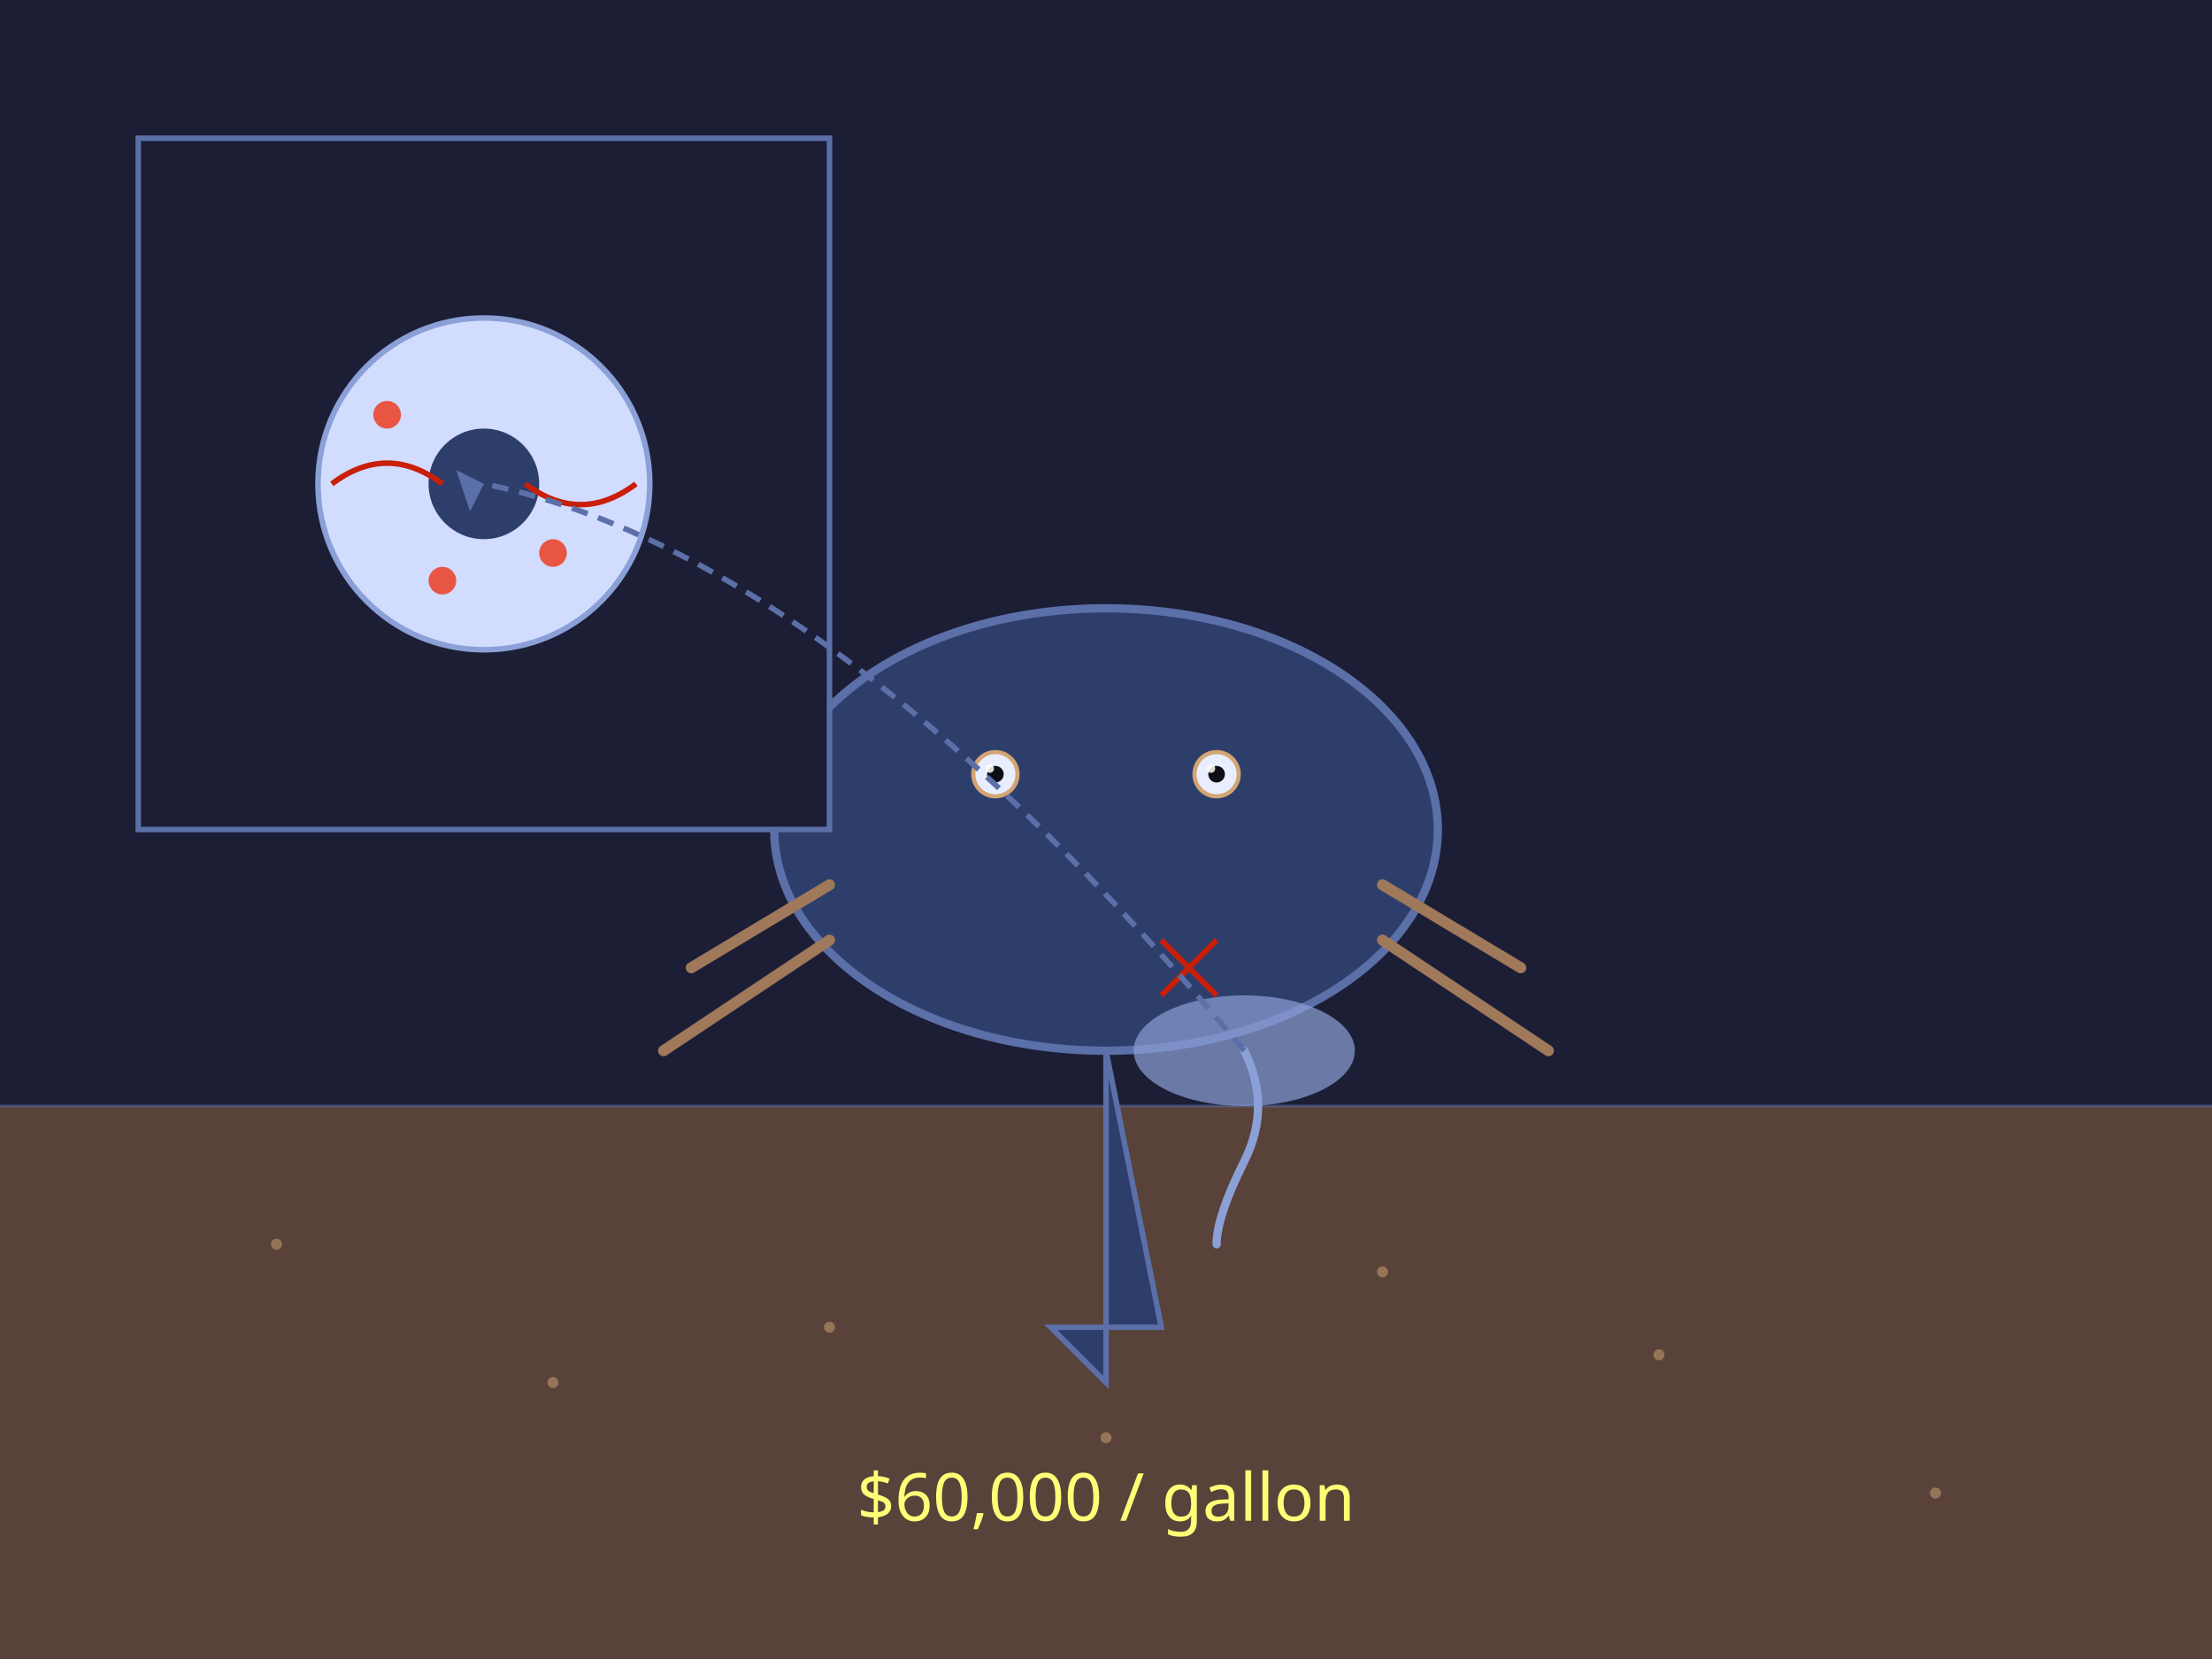
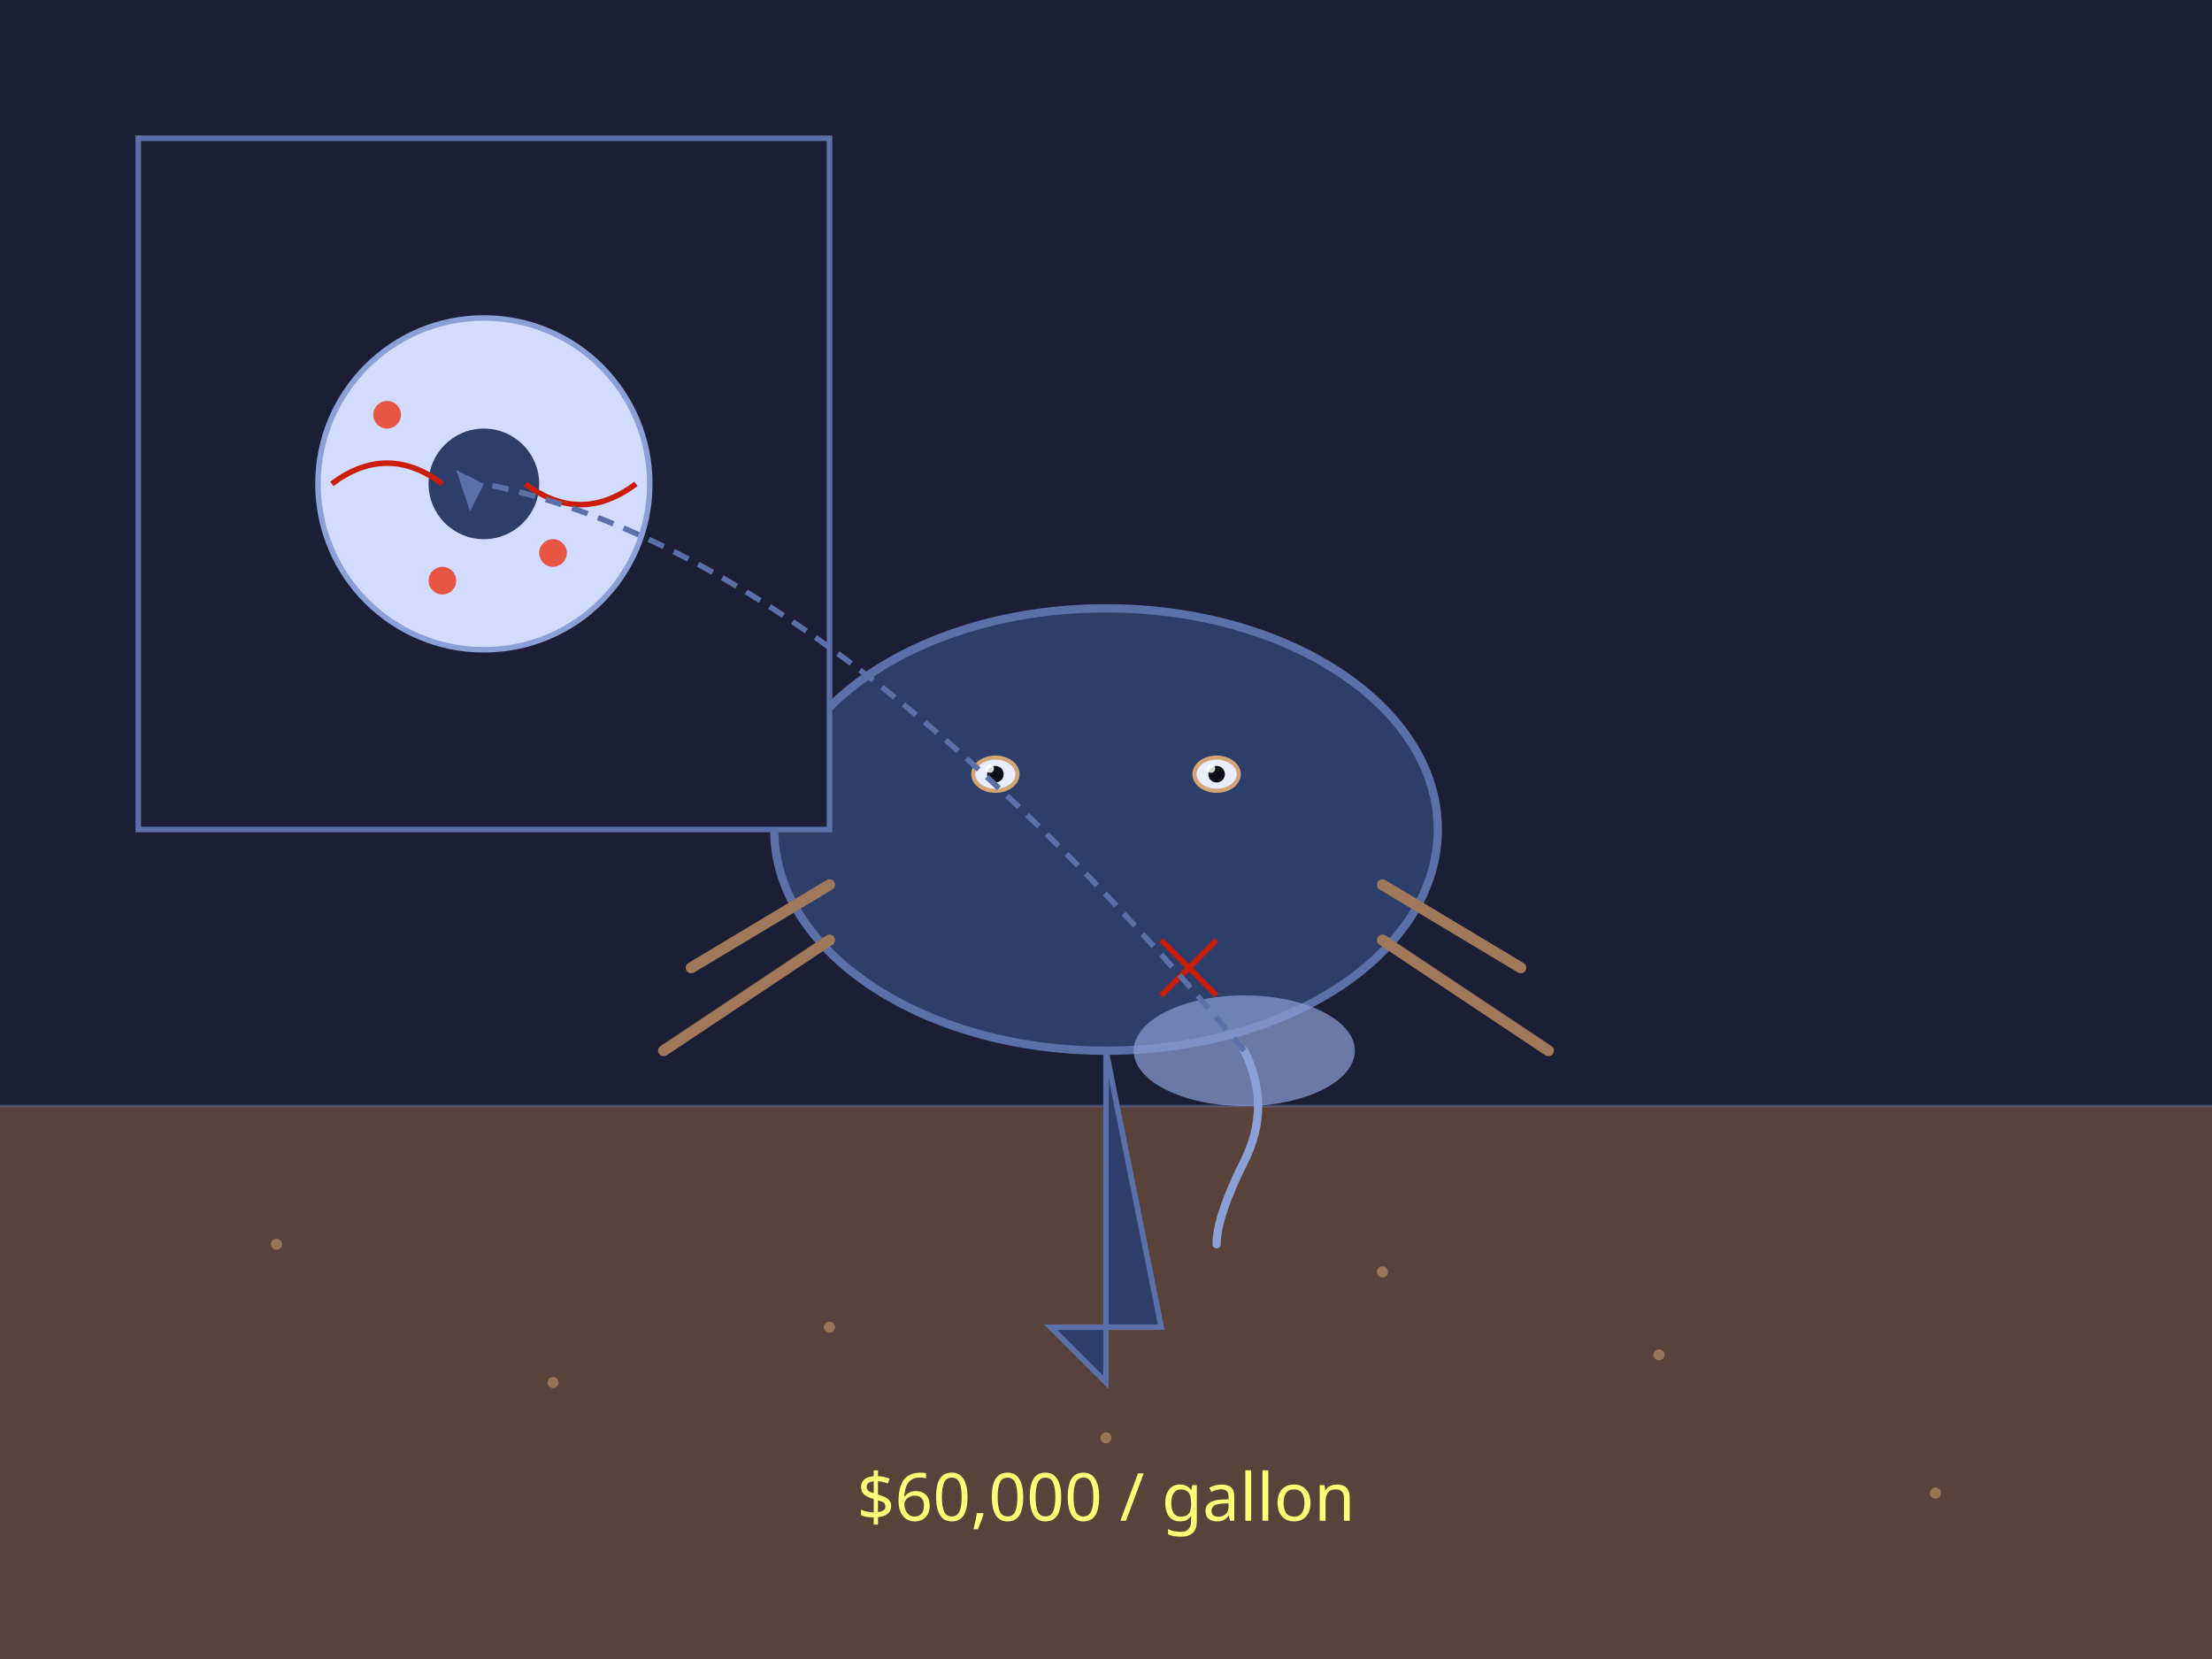
<svg xmlns="http://www.w3.org/2000/svg" viewBox="0 0 800 600" width="800" height="600">
  <defs>
    
  </defs>
  <g id="bg" data-label="ocean shelf background">
    <rect x="0" y="0" width="800" height="600" fill="#1C1E35" />
    <rect x="0" y="400" width="800" height="200" fill="#2D3E6B" />
  </g>
  <g id="context" data-label="sandy bottom and horizon">
    <rect x="0" y="400" width="800" height="200" fill="#6B4423" opacity="0.7" />
    <circle cx="100" cy="450" r="2" fill="#D4A574" opacity="0.5" />
    <circle cx="200" cy="500" r="2" fill="#D4A574" opacity="0.5" />
    <circle cx="300" cy="480" r="2" fill="#D4A574" opacity="0.5" />
    <circle cx="400" cy="520" r="2" fill="#D4A574" opacity="0.5" />
    <circle cx="500" cy="460" r="2" fill="#D4A574" opacity="0.5" />
    <circle cx="600" cy="490" r="2" fill="#D4A574" opacity="0.5" />
    <circle cx="700" cy="540" r="2" fill="#D4A574" opacity="0.5" />
    <line x1="0" y1="400" x2="800" y2="400" stroke="#5B6FA8" stroke-width="1" opacity="0.5" />
  </g>
  <g id="subject" data-label="horseshoe crab">
    <ellipse cx="400" cy="300" rx="120" ry="80" fill="#2D3E6B" stroke="#5B6FA8" stroke-width="3" />
    <path d="M400,380 L400,500 L380,480 L420,480 Z" fill="#2D3E6B" stroke="#5B6FA8" stroke-width="2" />
    <path d="M300,320 L250,350" stroke="#A0785A" stroke-width="4" stroke-linecap="round" />
    <path d="M300,340 L240,380" stroke="#A0785A" stroke-width="4" stroke-linecap="round" />
    <path d="M500,320 L550,350" stroke="#A0785A" stroke-width="4" stroke-linecap="round" />
    <path d="M500,340 L560,380" stroke="#A0785A" stroke-width="4" stroke-linecap="round" />
-     <circle cx="360" cy="280" r="8" fill="#E8EEFF" stroke="#D4A574" stroke-width="1.5" />
-     <circle cx="360" cy="280" r="3" fill="#0D0D16" />
-     <circle cx="358" cy="278" r="1.5" fill="#FBFFF6" opacity="0.85" />
-     <circle cx="440" cy="280" r="8" fill="#E8EEFF" stroke="#D4A574" stroke-width="1.5" />
-     <circle cx="440" cy="280" r="3" fill="#0D0D16" />
-     <circle cx="438" cy="278" r="1.5" fill="#FBFFF6" opacity="0.85" />
+     <g id="eye-left">
+       <ellipse cx="360" cy="280" rx="8" ry="6" fill="#E8EEFF" stroke="#D4A574" stroke-width="1.5" />
+       <circle cx="360" cy="280" r="3" fill="#0D0D16" />
+       <circle cx="358" cy="278" r="1.5" fill="#FBFFF6" opacity="0.85" />
+     </g>
+     <g id="eye-right">
+       <ellipse cx="440" cy="280" rx="8" ry="6" fill="#E8EEFF" stroke="#D4A574" stroke-width="1.5" />
+       <circle cx="440" cy="280" r="3" fill="#0D0D16" />
+       <circle cx="438" cy="278" r="1.5" fill="#FBFFF6" opacity="0.85" />
+     </g>
  </g>
  <g id="detail-blood" data-label="hemocyanin blood pooling">
    <line x1="420" y1="340" x2="440" y2="360" stroke="#CA1E08" stroke-width="2" />
    <line x1="440" y1="340" x2="420" y2="360" stroke="#CA1E08" stroke-width="2" />
    <ellipse cx="450" cy="380" rx="40" ry="20" fill="#8BA0D6" opacity="0.7" />
    <path d="M450,380 Q460,400 450,420 T440,450" stroke="#8BA0D6" stroke-width="3" fill="none" stroke-linecap="round" />
  </g>
  <g id="detail-cell" data-label="amebocyte cell inset">
    <rect x="50" y="50" width="250" height="250" fill="#1C1E35" stroke="#5B6FA8" stroke-width="2" />
    <circle cx="175" cy="175" r="60" fill="#D1DCFF" stroke="#8BA0D6" stroke-width="2" />
    <circle cx="175" cy="175" r="20" fill="#2D3E6B" />
    <circle cx="140" cy="150" r="5" fill="#E85542" />
    <circle cx="200" cy="200" r="5" fill="#E85542" />
    <circle cx="160" cy="210" r="5" fill="#E85542" />
    <path d="M120,175 Q140,160 160,175" stroke="#CA1E08" stroke-width="2" fill="none" />
    <path d="M190,175 Q210,190 230,175" stroke="#CA1E08" stroke-width="2" fill="none" />
  </g>
  <g id="label" data-label="price label">
    <text x="400" y="550" text-anchor="middle" font-family="Barlow, system-ui, sans-serif" font-size="24" fill="#FFFF77">
      $60,000 / gallon
    </text>
  </g>
  <g id="overlay" data-label="inset connection">
    <path d="M450,380 Q300,200 175,175" stroke="#5B6FA8" stroke-width="2" stroke-dasharray="6 4" fill="none" />
    <polygon points="175,175 165,170 170,185" fill="#5B6FA8" />
  </g>
</svg>
